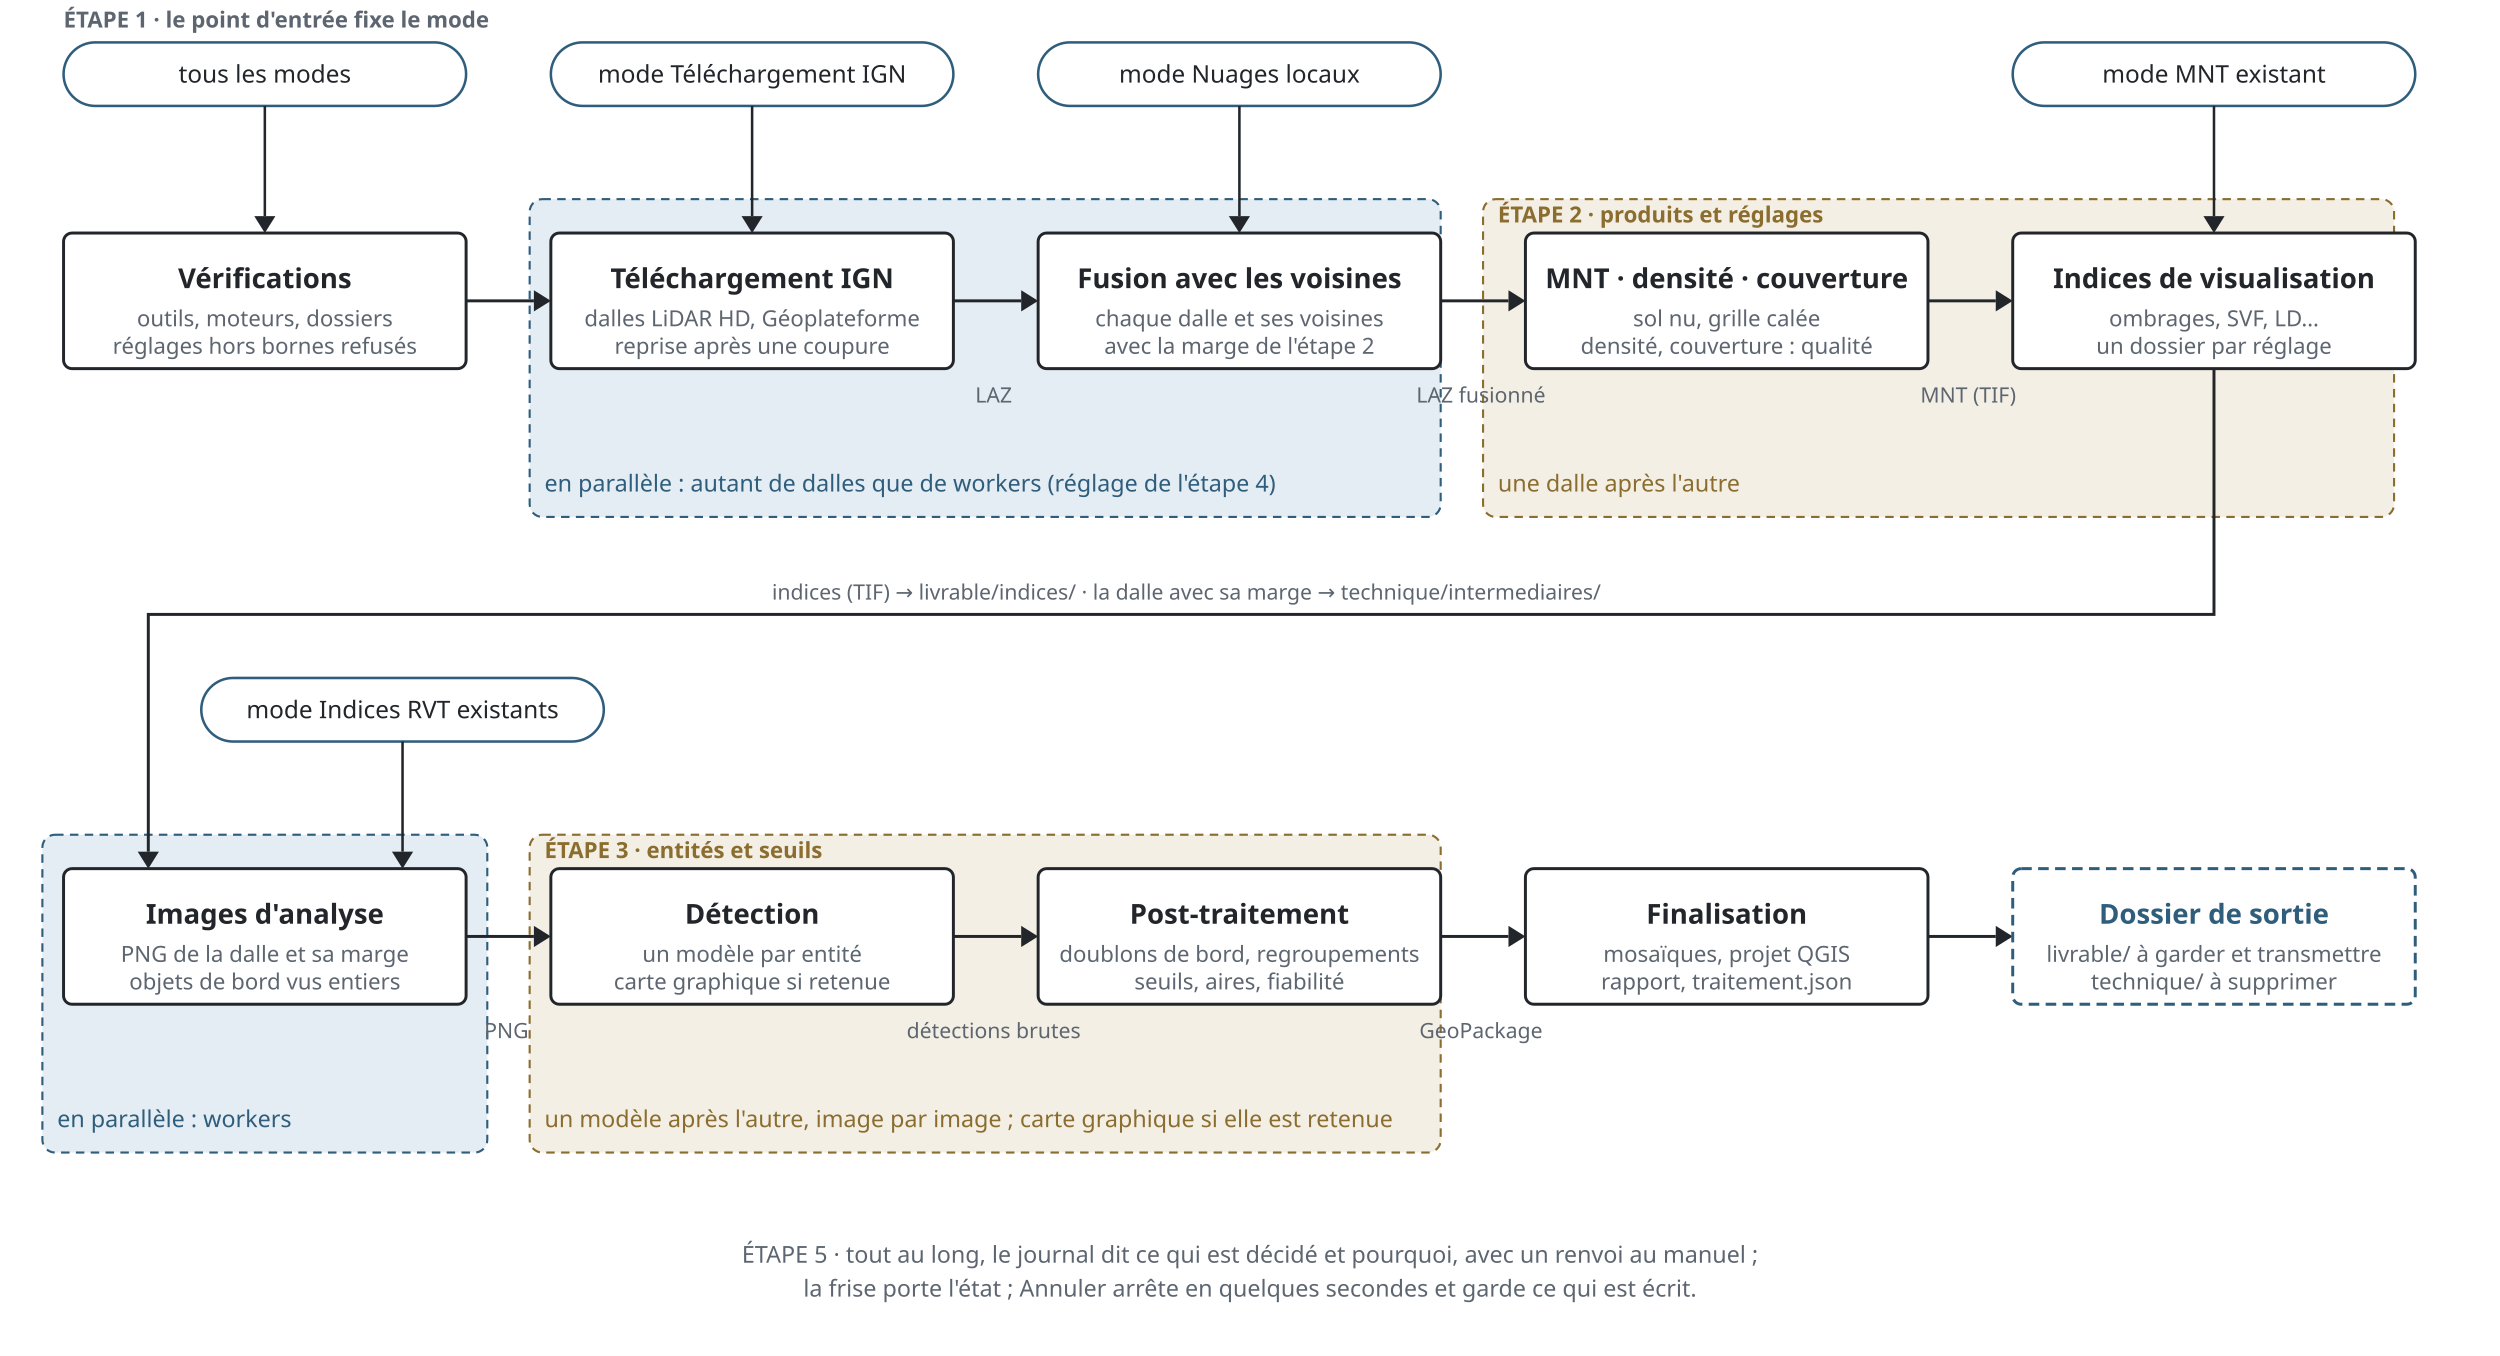
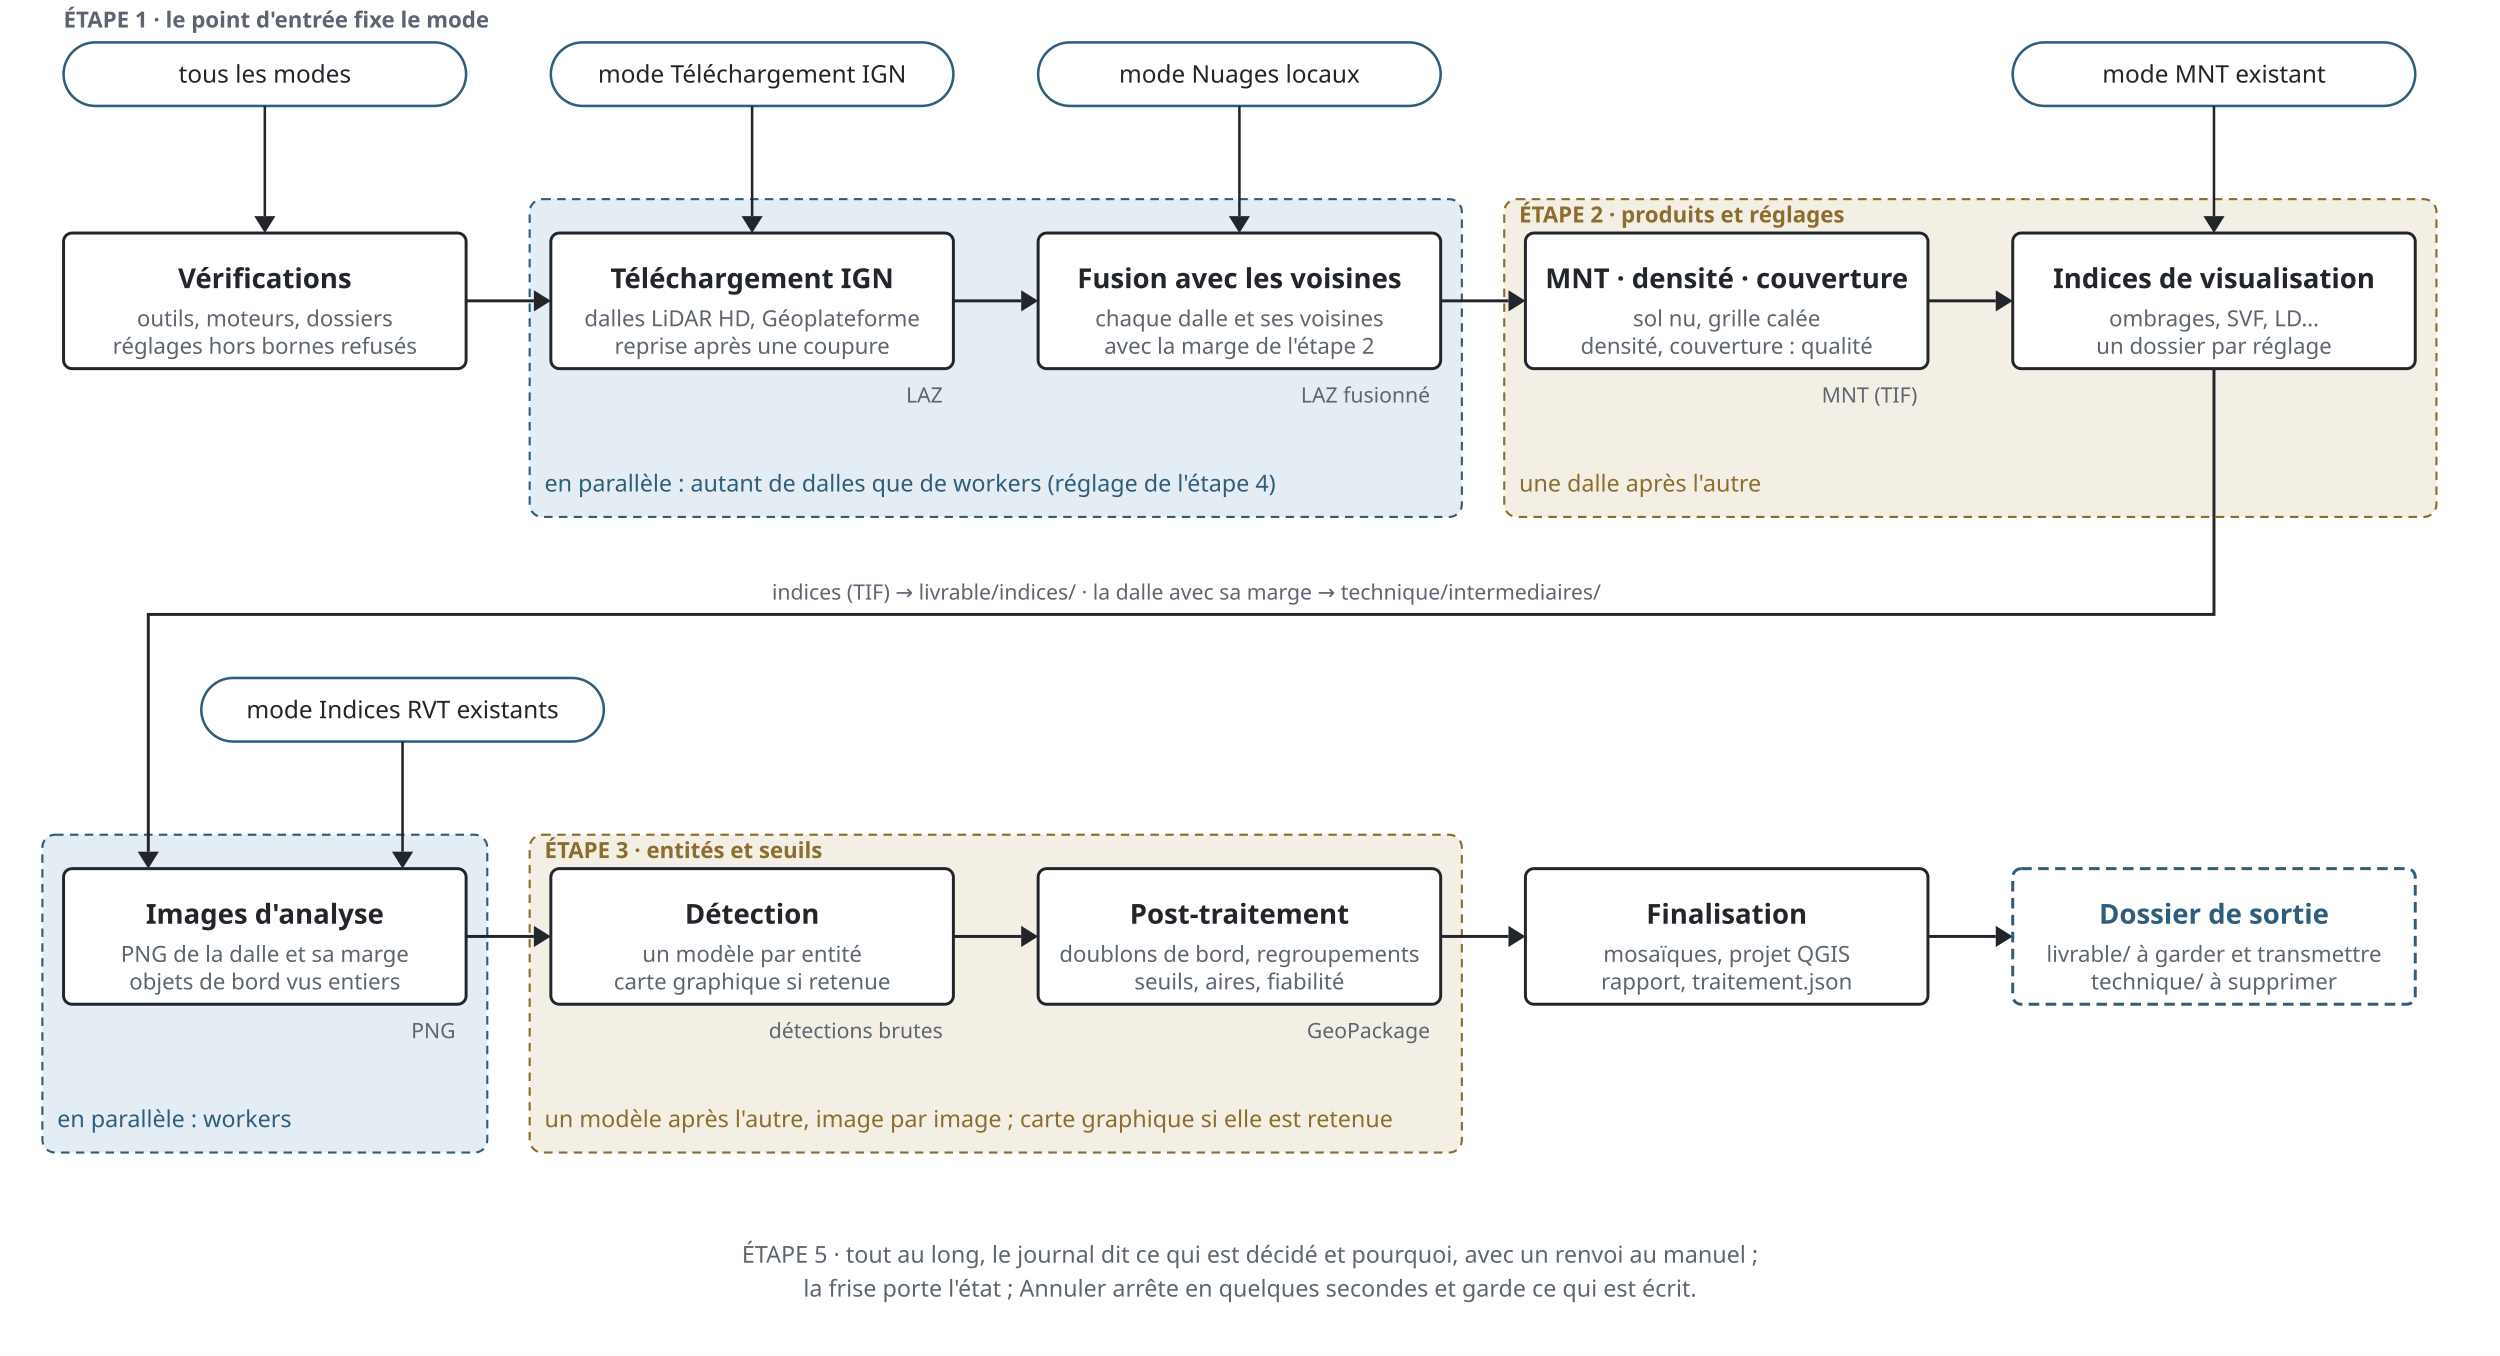
<svg xmlns="http://www.w3.org/2000/svg" viewBox="0 0 1180 640" width="1180" height="640" font-family="Segoe UI" font-size="12" fill="#22262b">
  <rect x="0" y="0" width="1180" height="640" fill="#ffffff" />
  <text x="30" y="13" font-size="10.5" font-weight="600" fill="#5d6670">ÉTAPE 1 · le point d'entrée fixe le mode</text>
-   <rect x="250" y="94" width="430" height="150" rx="6" fill="#e4edf3" stroke="#2f5d7c" stroke-width="1" stroke-dasharray="4 3" />
+   <rect x="250" y="94" width="440" height="150" rx="6" fill="#e4edf3" stroke="#2f5d7c" stroke-width="1" stroke-dasharray="4 3" />
  <text x="257" y="232" font-size="11" fill="#2f5d7c">en parallèle : autant de dalles que de workers (réglage de l'étape 4)</text>
-   <rect x="700" y="94" width="430" height="150" rx="6" fill="#f4efe4" stroke="#8a6d2f" stroke-width="1" stroke-dasharray="4 3" />
-   <text x="707" y="105" font-size="10.5" font-weight="600" fill="#8a6d2f">ÉTAPE 2 · produits et réglages</text>
-   <text x="707" y="232" font-size="11" fill="#8a6d2f">une dalle après l'autre</text>
+   <rect x="710" y="94" width="440" height="150" rx="6" fill="#f4efe4" stroke="#8a6d2f" stroke-width="1" stroke-dasharray="4 3" />
+   <text x="717" y="105" font-size="10.5" font-weight="600" fill="#8a6d2f">ÉTAPE 2 · produits et réglages</text>
+   <text x="717" y="232" font-size="11" fill="#8a6d2f">une dalle après l'autre</text>
  <rect x="20" y="394" width="210" height="150" rx="6" fill="#e4edf3" stroke="#2f5d7c" stroke-width="1" stroke-dasharray="4 3" />
  <text x="27" y="532" font-size="11" fill="#2f5d7c">en parallèle : workers</text>
-   <rect x="250" y="394" width="430" height="150" rx="6" fill="#f4efe4" stroke="#8a6d2f" stroke-width="1" stroke-dasharray="4 3" />
+   <rect x="250" y="394" width="440" height="150" rx="6" fill="#f4efe4" stroke="#8a6d2f" stroke-width="1" stroke-dasharray="4 3" />
  <text x="257" y="405" font-size="10.5" font-weight="600" fill="#8a6d2f">ÉTAPE 3 · entités et seuils</text>
  <text x="257" y="532" font-size="11" fill="#8a6d2f">un modèle après l'autre, image par image ; carte graphique si elle est retenue</text>
  <g fill="#ffffff" stroke="#2f5d7c" stroke-width="1.2">
    <rect x="30" y="20" width="190" height="30" rx="15" />
    <rect x="260" y="20" width="190" height="30" rx="15" />
    <rect x="490" y="20" width="190" height="30" rx="15" />
    <rect x="950" y="20" width="190" height="30" rx="15" />
    <rect x="95" y="320" width="190" height="30" rx="15" />
  </g>
  <g text-anchor="middle" font-size="11.5">
    <text x="125" y="39">tous les modes</text>
    <text x="355" y="39">mode Téléchargement IGN</text>
    <text x="585" y="39">mode Nuages locaux</text>
    <text x="1045" y="39">mode MNT existant</text>
    <text x="190" y="339">mode Indices RVT existants</text>
  </g>
  <g stroke="#22262b" stroke-width="1.2" fill="none">
    <line x1="125" y1="50" x2="125" y2="102" />
    <line x1="355" y1="50" x2="355" y2="102" />
    <line x1="585" y1="50" x2="585" y2="102" />
    <line x1="1045" y1="50" x2="1045" y2="102" />
    <line x1="190" y1="350" x2="190" y2="402" />
  </g>
  <g fill="#22262b" stroke="none">
    <polygon points="120,102 125,110 130,102" />
    <polygon points="350,102 355,110 360,102" />
    <polygon points="580,102 585,110 590,102" />
    <polygon points="1040,102 1045,110 1050,102" />
    <polygon points="185,402 190,410 195,402" />
  </g>
  <g fill="#ffffff" stroke="#22262b" stroke-width="1.4">
    <rect x="30" y="110" width="190" height="64" rx="4" />
    <rect x="260" y="110" width="190" height="64" rx="4" />
    <rect x="490" y="110" width="190" height="64" rx="4" />
    <rect x="720" y="110" width="190" height="64" rx="4" />
    <rect x="950" y="110" width="190" height="64" rx="4" />
  </g>
  <g text-anchor="middle" font-weight="600" font-size="13">
    <text x="125" y="136">Vérifications</text>
    <text x="355" y="136">Téléchargement IGN</text>
    <text x="585" y="136">Fusion avec les voisines</text>
    <text x="815" y="136">MNT · densité · couverture</text>
    <text x="1045" y="136">Indices de visualisation</text>
  </g>
  <g text-anchor="middle" font-size="10.5" fill="#5d6670">
    <text x="125" y="154">outils, moteurs, dossiers</text>
    <text x="125" y="167">réglages hors bornes refusés</text>
    <text x="355" y="154">dalles LiDAR HD, Géoplateforme</text>
    <text x="355" y="167">reprise après une coupure</text>
    <text x="585" y="154">chaque dalle et ses voisines</text>
    <text x="585" y="167">avec la marge de l'étape 2</text>
    <text x="815" y="154">sol nu, grille calée</text>
    <text x="815" y="167">densité, couverture : qualité</text>
    <text x="1045" y="154">ombrages, SVF, LD…</text>
    <text x="1045" y="167">un dossier par réglage</text>
  </g>
  <g stroke="#22262b" stroke-width="1.4" fill="none">
    <line x1="220" y1="142" x2="252" y2="142" />
    <line x1="450" y1="142" x2="482" y2="142" />
    <line x1="680" y1="142" x2="712" y2="142" />
    <line x1="910" y1="142" x2="942" y2="142" />
  </g>
  <g fill="#22262b" stroke="none">
    <polygon points="252,137 260,142 252,147" />
    <polygon points="482,137 490,142 482,147" />
    <polygon points="712,137 720,142 712,147" />
    <polygon points="942,137 950,142 942,147" />
  </g>
-   <g text-anchor="middle" font-size="10" fill="#5d6670">
-     <text x="469" y="190">LAZ</text>
-     <text x="699" y="190">LAZ fusionné</text>
-     <text x="929" y="190">MNT (TIF)</text>
+   <g text-anchor="end" font-size="10" fill="#5d6670">
+     <text x="445" y="190">LAZ</text>
+     <text x="675" y="190">LAZ fusionné</text>
+     <text x="905" y="190">MNT (TIF)</text>
  </g>
  <path d="M1045,174 L1045,290 L70,290 L70,402" fill="none" stroke="#22262b" stroke-width="1.4" />
  <polygon points="65,402 70,410 75,402" fill="#22262b" stroke="none" />
  <text x="560" y="283" text-anchor="middle" font-size="10" fill="#5d6670">indices (TIF) → livrable/indices/ · la dalle avec sa marge → technique/intermediaires/</text>
  <g fill="#ffffff" stroke="#22262b" stroke-width="1.4">
    <rect x="30" y="410" width="190" height="64" rx="4" />
    <rect x="260" y="410" width="190" height="64" rx="4" />
    <rect x="490" y="410" width="190" height="64" rx="4" />
    <rect x="720" y="410" width="190" height="64" rx="4" />
  </g>
  <g text-anchor="middle" font-weight="600" font-size="13">
    <text x="125" y="436">Images d'analyse</text>
    <text x="355" y="436">Détection</text>
    <text x="585" y="436">Post-traitement</text>
    <text x="815" y="436">Finalisation</text>
  </g>
  <g text-anchor="middle" font-size="10.5" fill="#5d6670">
    <text x="125" y="454">PNG de la dalle et sa marge</text>
    <text x="125" y="467">objets de bord vus entiers</text>
    <text x="355" y="454">un modèle par entité</text>
    <text x="355" y="467">carte graphique si retenue</text>
    <text x="585" y="454">doublons de bord, regroupements</text>
    <text x="585" y="467">seuils, aires, fiabilité</text>
    <text x="815" y="454">mosaïques, projet QGIS</text>
    <text x="815" y="467">rapport, traitement.json</text>
  </g>
  <g stroke="#22262b" stroke-width="1.4" fill="none">
    <line x1="220" y1="442" x2="252" y2="442" />
    <line x1="450" y1="442" x2="482" y2="442" />
    <line x1="680" y1="442" x2="712" y2="442" />
    <line x1="910" y1="442" x2="942" y2="442" />
  </g>
  <g fill="#22262b" stroke="none">
    <polygon points="252,437 260,442 252,447" />
    <polygon points="482,437 490,442 482,447" />
    <polygon points="712,437 720,442 712,447" />
    <polygon points="942,437 950,442 942,447" />
  </g>
-   <g text-anchor="middle" font-size="10" fill="#5d6670">
-     <text x="239" y="490">PNG</text>
-     <text x="469" y="490">détections brutes</text>
-     <text x="699" y="490">GeoPackage</text>
+   <g text-anchor="end" font-size="10" fill="#5d6670">
+     <text x="215" y="490">PNG</text>
+     <text x="445" y="490">détections brutes</text>
+     <text x="675" y="490">GeoPackage</text>
  </g>
  <rect x="950" y="410" width="190" height="64" rx="4" fill="#ffffff" stroke="#2f5d7c" stroke-width="1.4" stroke-dasharray="5 3" />
  <text x="1045" y="436" text-anchor="middle" font-weight="600" font-size="13" fill="#2f5d7c">Dossier de sortie</text>
  <text x="1045" y="454" text-anchor="middle" font-size="10.5" fill="#5d6670">livrable/ à garder et transmettre</text>
  <text x="1045" y="467" text-anchor="middle" font-size="10.5" fill="#5d6670">technique/ à supprimer</text>
  <text x="590" y="596" text-anchor="middle" font-size="11" fill="#5d6670">ÉTAPE 5 · tout au long, le journal dit ce qui est décidé et pourquoi, avec un renvoi au manuel ;</text>
  <text x="590" y="612" text-anchor="middle" font-size="11" fill="#5d6670">la frise porte l'état ; Annuler arrête en quelques secondes et garde ce qui est écrit.</text>
</svg>
